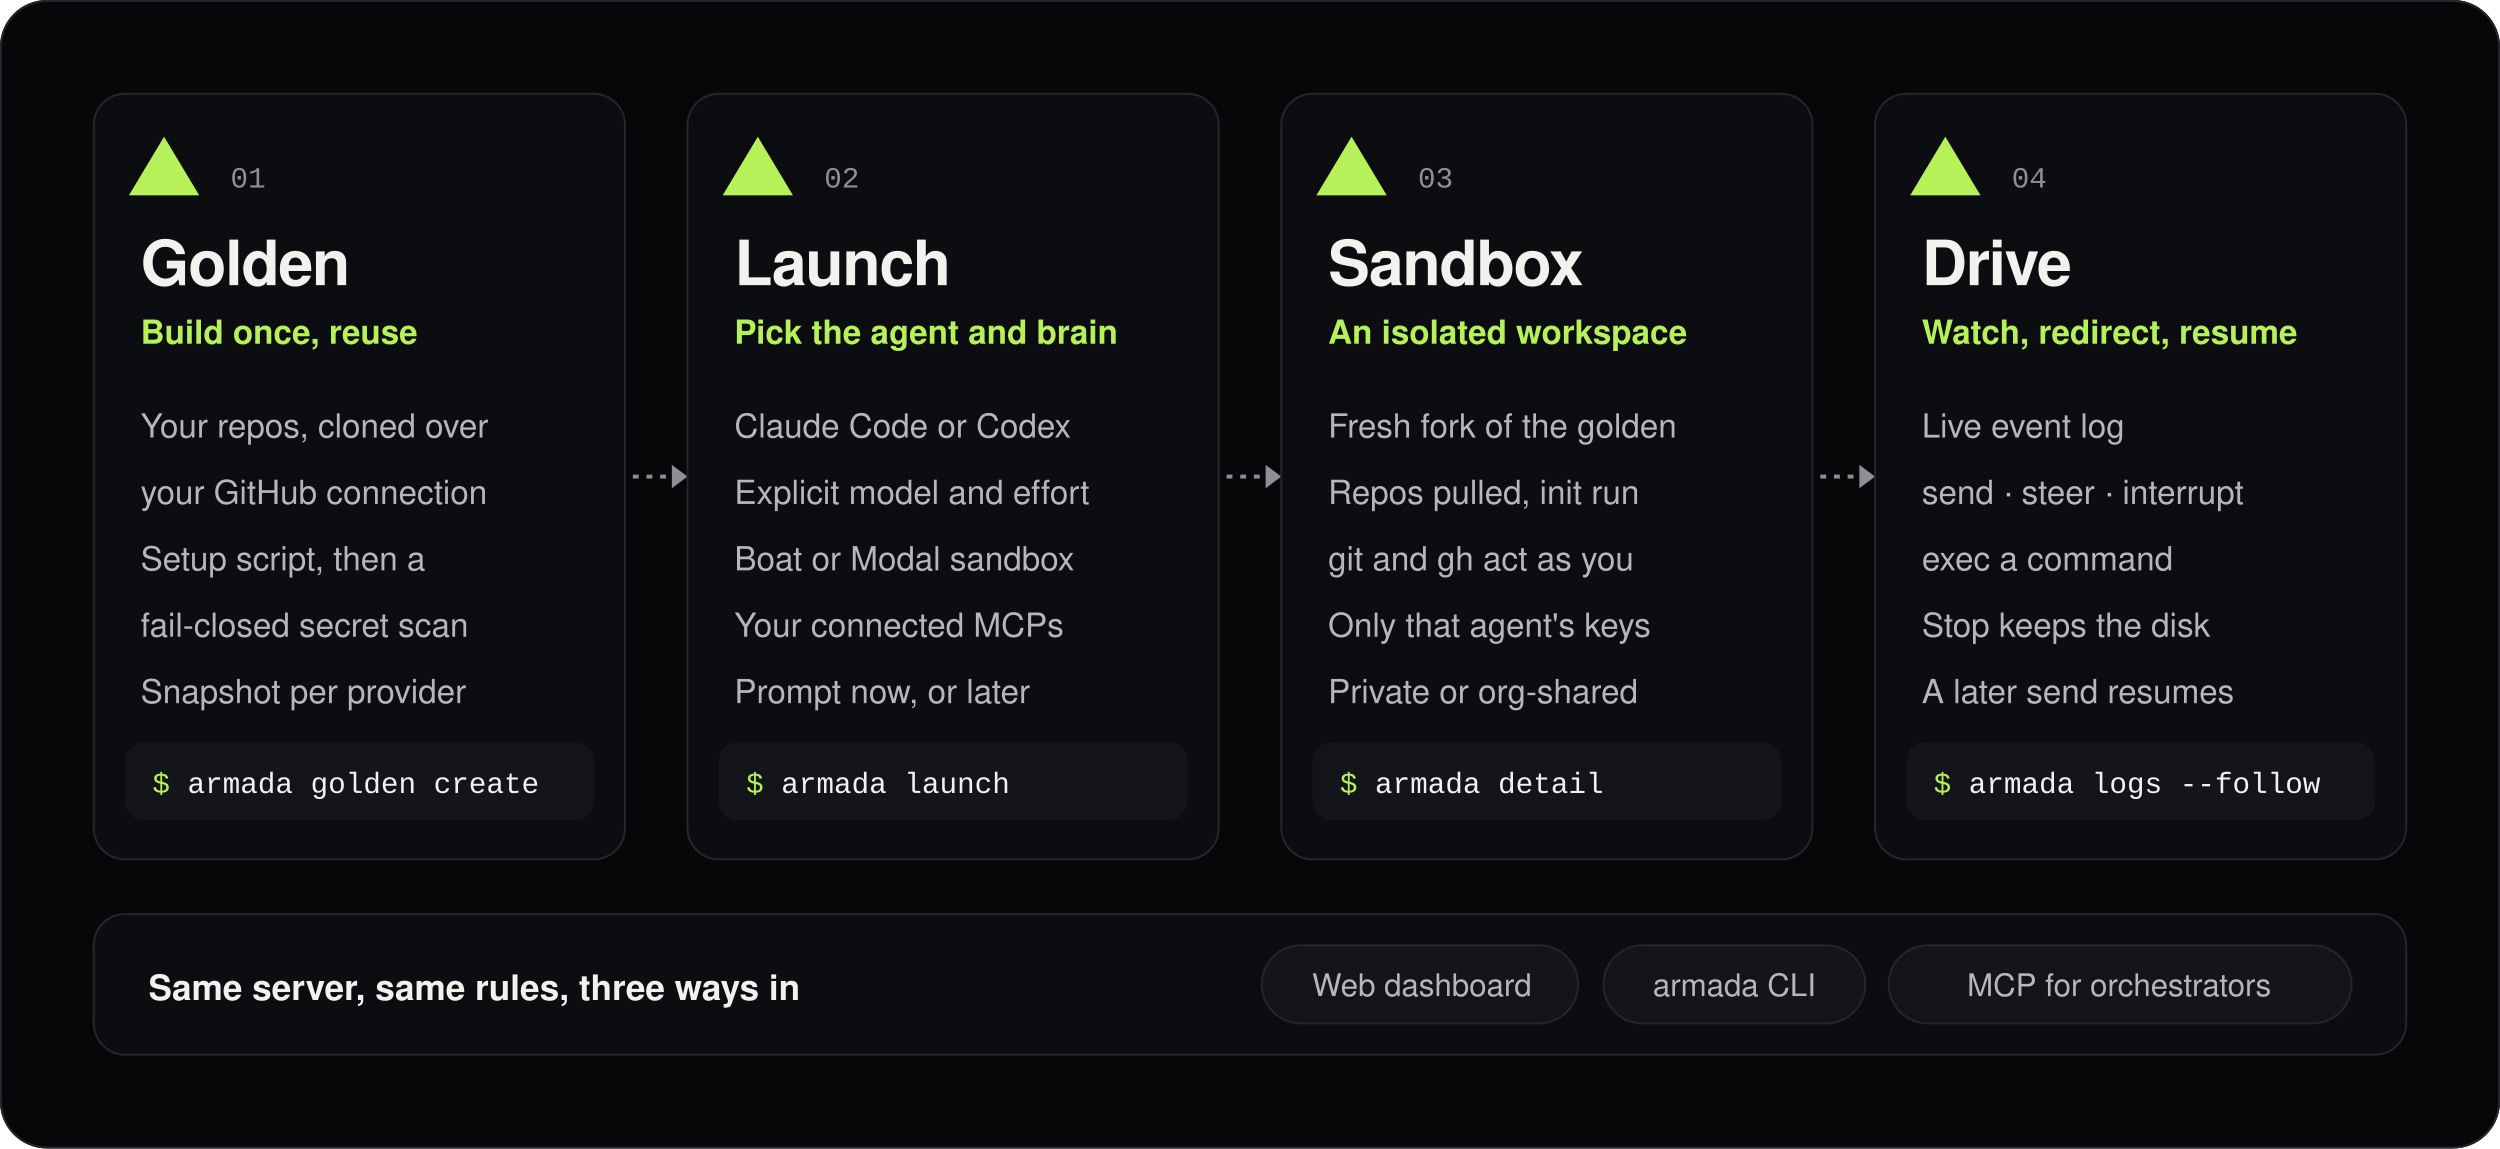
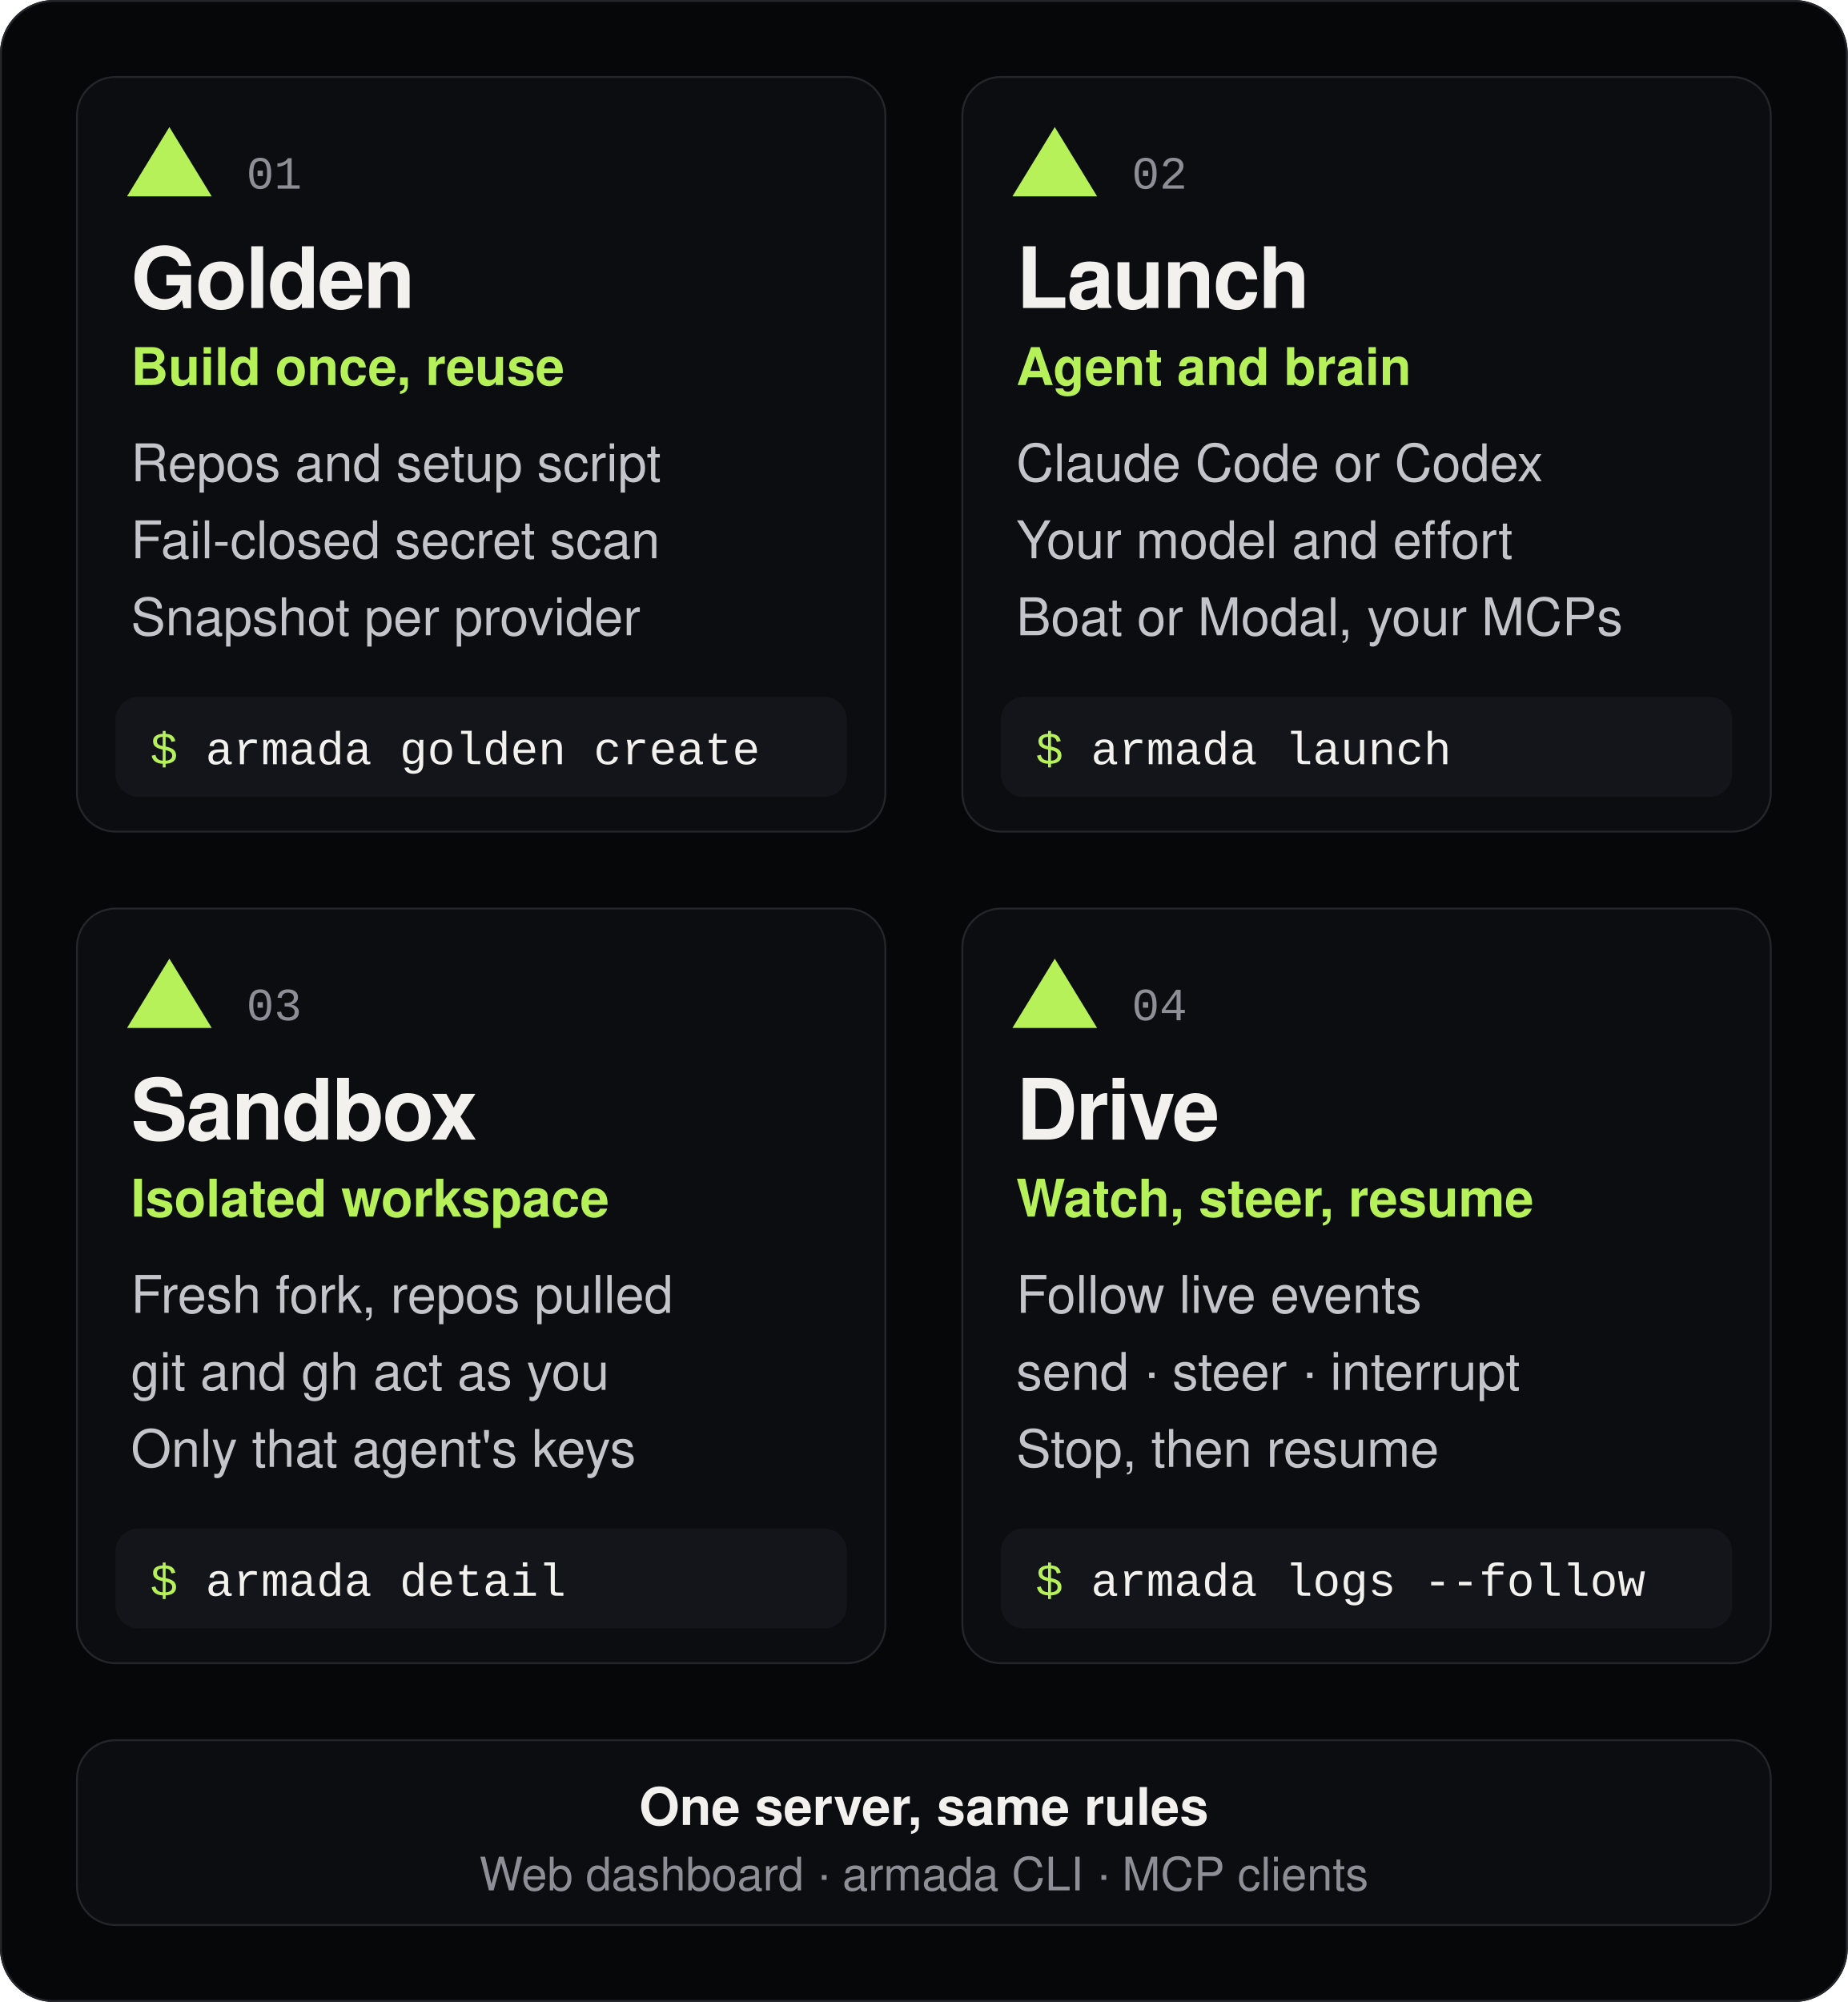
- <svg xmlns="http://www.w3.org/2000/svg" width="1280" height="588" viewBox="0 0 1280 588" role="img" aria-labelledby="t d">
-   <rect width="1280" height="588" rx="24" fill="#060709" />
-   <rect x="0.5" y="0.5" width="1279" height="587" rx="23.5" fill="none" stroke="#24262b" />
-   <g transform="translate(48 48)">
-     <rect width="272" height="392" rx="16" fill="#0c0d10" stroke="#24262b" />
-     <path d="M36 22L54 52H18Z" fill="#b6f15a" />
-     <text x="70" y="48" font-family="ui-monospace, SFMono-Regular, Menlo, Consolas, 'Liberation Mono', monospace" font-size="15" fill="#8e8e97">01</text>
-     <text x="24" y="98" font-family="-apple-system, BlinkMacSystemFont, 'Segoe UI', Helvetica, Arial, sans-serif" font-size="32" font-weight="700" letter-spacing="-0.6" fill="#f2f1ee">Golden</text>
-     <text x="24" y="128" font-family="-apple-system, BlinkMacSystemFont, 'Segoe UI', Helvetica, Arial, sans-serif" font-size="17" font-weight="600" fill="#b6f15a">Build once, reuse</text>
-     <text x="24" y="176" font-family="-apple-system, BlinkMacSystemFont, 'Segoe UI', Helvetica, Arial, sans-serif" font-size="17" fill="#b6b6bd">Your repos, cloned over</text>
-     <text x="24" y="210" font-family="-apple-system, BlinkMacSystemFont, 'Segoe UI', Helvetica, Arial, sans-serif" font-size="17" fill="#b6b6bd">your GitHub connection</text>
-     <text x="24" y="244" font-family="-apple-system, BlinkMacSystemFont, 'Segoe UI', Helvetica, Arial, sans-serif" font-size="17" fill="#b6b6bd">Setup script, then a</text>
-     <text x="24" y="278" font-family="-apple-system, BlinkMacSystemFont, 'Segoe UI', Helvetica, Arial, sans-serif" font-size="17" fill="#b6b6bd">fail-closed secret scan</text>
-     <text x="24" y="312" font-family="-apple-system, BlinkMacSystemFont, 'Segoe UI', Helvetica, Arial, sans-serif" font-size="17" fill="#b6b6bd">Snapshot per provider</text>
-     <rect x="16" y="332" width="240" height="40" rx="10" fill="#14151a" />
-     <text x="30" y="358" font-family="ui-monospace, SFMono-Regular, Menlo, Consolas, 'Liberation Mono', monospace" font-size="15" fill="#f2f1ee">
+ <svg xmlns="http://www.w3.org/2000/svg" width="960" height="1040" viewBox="0 0 960 1040" role="img" aria-labelledby="t d">
+   <rect width="960" height="1040" rx="28" fill="#060709" />
+   <rect x="0.5" y="0.5" width="959" height="1039" rx="27.5" fill="none" stroke="#24262b" />
+   <g transform="translate(40 40)">
+     <rect width="420" height="392" rx="20" fill="#0c0d10" stroke="#24262b" />
+     <path d="M48 26L70 62H26Z" fill="#b6f15a" />
+     <text x="88" y="58" font-family="ui-monospace, SFMono-Regular, Menlo, Consolas, 'Liberation Mono', monospace" font-size="24" fill="#8e8e97">01</text>
+     <text x="28" y="120" font-family="-apple-system, BlinkMacSystemFont, 'Segoe UI', Helvetica, Arial, sans-serif" font-size="44" font-weight="700" letter-spacing="-0.8" fill="#f2f1ee">Golden</text>
+     <text x="28" y="160" font-family="-apple-system, BlinkMacSystemFont, 'Segoe UI', Helvetica, Arial, sans-serif" font-size="27" font-weight="600" fill="#b6f15a">Build once, reuse</text>
+     <text x="28" y="210" font-family="-apple-system, BlinkMacSystemFont, 'Segoe UI', Helvetica, Arial, sans-serif" font-size="27" fill="#c4c4cb">Repos and setup script</text>
+     <text x="28" y="250" font-family="-apple-system, BlinkMacSystemFont, 'Segoe UI', Helvetica, Arial, sans-serif" font-size="27" fill="#c4c4cb">Fail-closed secret scan</text>
+     <text x="28" y="290" font-family="-apple-system, BlinkMacSystemFont, 'Segoe UI', Helvetica, Arial, sans-serif" font-size="27" fill="#c4c4cb">Snapshot per provider</text>
+     <rect x="20" y="322" width="380" height="52" rx="12" fill="#14151a" />
+     <text x="38" y="357" font-family="ui-monospace, SFMono-Regular, Menlo, Consolas, 'Liberation Mono', monospace" font-size="24" fill="#f2f1ee">
      <tspan fill="#b6f15a">$</tspan> armada golden create</text>
  </g>
-   <path d="M324 244.0H346" stroke="#8e8e97" stroke-width="2" stroke-dasharray="3 4" />
-   <path d="M344 238.0L352 244.0L344 250.0Z" fill="#8e8e97" />
-   <g transform="translate(352 48)">
-     <rect width="272" height="392" rx="16" fill="#0c0d10" stroke="#24262b" />
-     <path d="M36 22L54 52H18Z" fill="#b6f15a" />
-     <text x="70" y="48" font-family="ui-monospace, SFMono-Regular, Menlo, Consolas, 'Liberation Mono', monospace" font-size="15" fill="#8e8e97">02</text>
-     <text x="24" y="98" font-family="-apple-system, BlinkMacSystemFont, 'Segoe UI', Helvetica, Arial, sans-serif" font-size="32" font-weight="700" letter-spacing="-0.6" fill="#f2f1ee">Launch</text>
-     <text x="24" y="128" font-family="-apple-system, BlinkMacSystemFont, 'Segoe UI', Helvetica, Arial, sans-serif" font-size="17" font-weight="600" fill="#b6f15a">Pick the agent and brain</text>
-     <text x="24" y="176" font-family="-apple-system, BlinkMacSystemFont, 'Segoe UI', Helvetica, Arial, sans-serif" font-size="17" fill="#b6b6bd">Claude Code or Codex</text>
-     <text x="24" y="210" font-family="-apple-system, BlinkMacSystemFont, 'Segoe UI', Helvetica, Arial, sans-serif" font-size="17" fill="#b6b6bd">Explicit model and effort</text>
-     <text x="24" y="244" font-family="-apple-system, BlinkMacSystemFont, 'Segoe UI', Helvetica, Arial, sans-serif" font-size="17" fill="#b6b6bd">Boat or Modal sandbox</text>
-     <text x="24" y="278" font-family="-apple-system, BlinkMacSystemFont, 'Segoe UI', Helvetica, Arial, sans-serif" font-size="17" fill="#b6b6bd">Your connected MCPs</text>
-     <text x="24" y="312" font-family="-apple-system, BlinkMacSystemFont, 'Segoe UI', Helvetica, Arial, sans-serif" font-size="17" fill="#b6b6bd">Prompt now, or later</text>
-     <rect x="16" y="332" width="240" height="40" rx="10" fill="#14151a" />
-     <text x="30" y="358" font-family="ui-monospace, SFMono-Regular, Menlo, Consolas, 'Liberation Mono', monospace" font-size="15" fill="#f2f1ee">
+   <g transform="translate(500 40)">
+     <rect width="420" height="392" rx="20" fill="#0c0d10" stroke="#24262b" />
+     <path d="M48 26L70 62H26Z" fill="#b6f15a" />
+     <text x="88" y="58" font-family="ui-monospace, SFMono-Regular, Menlo, Consolas, 'Liberation Mono', monospace" font-size="24" fill="#8e8e97">02</text>
+     <text x="28" y="120" font-family="-apple-system, BlinkMacSystemFont, 'Segoe UI', Helvetica, Arial, sans-serif" font-size="44" font-weight="700" letter-spacing="-0.8" fill="#f2f1ee">Launch</text>
+     <text x="28" y="160" font-family="-apple-system, BlinkMacSystemFont, 'Segoe UI', Helvetica, Arial, sans-serif" font-size="27" font-weight="600" fill="#b6f15a">Agent and brain</text>
+     <text x="28" y="210" font-family="-apple-system, BlinkMacSystemFont, 'Segoe UI', Helvetica, Arial, sans-serif" font-size="27" fill="#c4c4cb">Claude Code or Codex</text>
+     <text x="28" y="250" font-family="-apple-system, BlinkMacSystemFont, 'Segoe UI', Helvetica, Arial, sans-serif" font-size="27" fill="#c4c4cb">Your model and effort</text>
+     <text x="28" y="290" font-family="-apple-system, BlinkMacSystemFont, 'Segoe UI', Helvetica, Arial, sans-serif" font-size="27" fill="#c4c4cb">Boat or Modal, your MCPs</text>
+     <rect x="20" y="322" width="380" height="52" rx="12" fill="#14151a" />
+     <text x="38" y="357" font-family="ui-monospace, SFMono-Regular, Menlo, Consolas, 'Liberation Mono', monospace" font-size="24" fill="#f2f1ee">
      <tspan fill="#b6f15a">$</tspan> armada launch</text>
  </g>
-   <path d="M628 244.0H650" stroke="#8e8e97" stroke-width="2" stroke-dasharray="3 4" />
-   <path d="M648 238.0L656 244.0L648 250.0Z" fill="#8e8e97" />
-   <g transform="translate(656 48)">
-     <rect width="272" height="392" rx="16" fill="#0c0d10" stroke="#24262b" />
-     <path d="M36 22L54 52H18Z" fill="#b6f15a" />
-     <text x="70" y="48" font-family="ui-monospace, SFMono-Regular, Menlo, Consolas, 'Liberation Mono', monospace" font-size="15" fill="#8e8e97">03</text>
-     <text x="24" y="98" font-family="-apple-system, BlinkMacSystemFont, 'Segoe UI', Helvetica, Arial, sans-serif" font-size="32" font-weight="700" letter-spacing="-0.6" fill="#f2f1ee">Sandbox</text>
-     <text x="24" y="128" font-family="-apple-system, BlinkMacSystemFont, 'Segoe UI', Helvetica, Arial, sans-serif" font-size="17" font-weight="600" fill="#b6f15a">An isolated workspace</text>
-     <text x="24" y="176" font-family="-apple-system, BlinkMacSystemFont, 'Segoe UI', Helvetica, Arial, sans-serif" font-size="17" fill="#b6b6bd">Fresh fork of the golden</text>
-     <text x="24" y="210" font-family="-apple-system, BlinkMacSystemFont, 'Segoe UI', Helvetica, Arial, sans-serif" font-size="17" fill="#b6b6bd">Repos pulled, init run</text>
-     <text x="24" y="244" font-family="-apple-system, BlinkMacSystemFont, 'Segoe UI', Helvetica, Arial, sans-serif" font-size="17" fill="#b6b6bd">git and gh act as you</text>
-     <text x="24" y="278" font-family="-apple-system, BlinkMacSystemFont, 'Segoe UI', Helvetica, Arial, sans-serif" font-size="17" fill="#b6b6bd">Only that agent's keys</text>
-     <text x="24" y="312" font-family="-apple-system, BlinkMacSystemFont, 'Segoe UI', Helvetica, Arial, sans-serif" font-size="17" fill="#b6b6bd">Private or org-shared</text>
-     <rect x="16" y="332" width="240" height="40" rx="10" fill="#14151a" />
-     <text x="30" y="358" font-family="ui-monospace, SFMono-Regular, Menlo, Consolas, 'Liberation Mono', monospace" font-size="15" fill="#f2f1ee">
+   <g transform="translate(40 472)">
+     <rect width="420" height="392" rx="20" fill="#0c0d10" stroke="#24262b" />
+     <path d="M48 26L70 62H26Z" fill="#b6f15a" />
+     <text x="88" y="58" font-family="ui-monospace, SFMono-Regular, Menlo, Consolas, 'Liberation Mono', monospace" font-size="24" fill="#8e8e97">03</text>
+     <text x="28" y="120" font-family="-apple-system, BlinkMacSystemFont, 'Segoe UI', Helvetica, Arial, sans-serif" font-size="44" font-weight="700" letter-spacing="-0.8" fill="#f2f1ee">Sandbox</text>
+     <text x="28" y="160" font-family="-apple-system, BlinkMacSystemFont, 'Segoe UI', Helvetica, Arial, sans-serif" font-size="27" font-weight="600" fill="#b6f15a">Isolated workspace</text>
+     <text x="28" y="210" font-family="-apple-system, BlinkMacSystemFont, 'Segoe UI', Helvetica, Arial, sans-serif" font-size="27" fill="#c4c4cb">Fresh fork, repos pulled</text>
+     <text x="28" y="250" font-family="-apple-system, BlinkMacSystemFont, 'Segoe UI', Helvetica, Arial, sans-serif" font-size="27" fill="#c4c4cb">git and gh act as you</text>
+     <text x="28" y="290" font-family="-apple-system, BlinkMacSystemFont, 'Segoe UI', Helvetica, Arial, sans-serif" font-size="27" fill="#c4c4cb">Only that agent's keys</text>
+     <rect x="20" y="322" width="380" height="52" rx="12" fill="#14151a" />
+     <text x="38" y="357" font-family="ui-monospace, SFMono-Regular, Menlo, Consolas, 'Liberation Mono', monospace" font-size="24" fill="#f2f1ee">
      <tspan fill="#b6f15a">$</tspan> armada detail</text>
  </g>
-   <path d="M932 244.0H954" stroke="#8e8e97" stroke-width="2" stroke-dasharray="3 4" />
-   <path d="M952 238.0L960 244.0L952 250.0Z" fill="#8e8e97" />
-   <g transform="translate(960 48)">
-     <rect width="272" height="392" rx="16" fill="#0c0d10" stroke="#24262b" />
-     <path d="M36 22L54 52H18Z" fill="#b6f15a" />
-     <text x="70" y="48" font-family="ui-monospace, SFMono-Regular, Menlo, Consolas, 'Liberation Mono', monospace" font-size="15" fill="#8e8e97">04</text>
-     <text x="24" y="98" font-family="-apple-system, BlinkMacSystemFont, 'Segoe UI', Helvetica, Arial, sans-serif" font-size="32" font-weight="700" letter-spacing="-0.6" fill="#f2f1ee">Drive</text>
-     <text x="24" y="128" font-family="-apple-system, BlinkMacSystemFont, 'Segoe UI', Helvetica, Arial, sans-serif" font-size="17" font-weight="600" fill="#b6f15a">Watch, redirect, resume</text>
-     <text x="24" y="176" font-family="-apple-system, BlinkMacSystemFont, 'Segoe UI', Helvetica, Arial, sans-serif" font-size="17" fill="#b6b6bd">Live event log</text>
-     <text x="24" y="210" font-family="-apple-system, BlinkMacSystemFont, 'Segoe UI', Helvetica, Arial, sans-serif" font-size="17" fill="#b6b6bd">send · steer · interrupt</text>
-     <text x="24" y="244" font-family="-apple-system, BlinkMacSystemFont, 'Segoe UI', Helvetica, Arial, sans-serif" font-size="17" fill="#b6b6bd">exec a command</text>
-     <text x="24" y="278" font-family="-apple-system, BlinkMacSystemFont, 'Segoe UI', Helvetica, Arial, sans-serif" font-size="17" fill="#b6b6bd">Stop keeps the disk</text>
-     <text x="24" y="312" font-family="-apple-system, BlinkMacSystemFont, 'Segoe UI', Helvetica, Arial, sans-serif" font-size="17" fill="#b6b6bd">A later send resumes</text>
-     <rect x="16" y="332" width="240" height="40" rx="10" fill="#14151a" />
-     <text x="30" y="358" font-family="ui-monospace, SFMono-Regular, Menlo, Consolas, 'Liberation Mono', monospace" font-size="15" fill="#f2f1ee">
+   <g transform="translate(500 472)">
+     <rect width="420" height="392" rx="20" fill="#0c0d10" stroke="#24262b" />
+     <path d="M48 26L70 62H26Z" fill="#b6f15a" />
+     <text x="88" y="58" font-family="ui-monospace, SFMono-Regular, Menlo, Consolas, 'Liberation Mono', monospace" font-size="24" fill="#8e8e97">04</text>
+     <text x="28" y="120" font-family="-apple-system, BlinkMacSystemFont, 'Segoe UI', Helvetica, Arial, sans-serif" font-size="44" font-weight="700" letter-spacing="-0.8" fill="#f2f1ee">Drive</text>
+     <text x="28" y="160" font-family="-apple-system, BlinkMacSystemFont, 'Segoe UI', Helvetica, Arial, sans-serif" font-size="27" font-weight="600" fill="#b6f15a">Watch, steer, resume</text>
+     <text x="28" y="210" font-family="-apple-system, BlinkMacSystemFont, 'Segoe UI', Helvetica, Arial, sans-serif" font-size="27" fill="#c4c4cb">Follow live events</text>
+     <text x="28" y="250" font-family="-apple-system, BlinkMacSystemFont, 'Segoe UI', Helvetica, Arial, sans-serif" font-size="27" fill="#c4c4cb">send · steer · interrupt</text>
+     <text x="28" y="290" font-family="-apple-system, BlinkMacSystemFont, 'Segoe UI', Helvetica, Arial, sans-serif" font-size="27" fill="#c4c4cb">Stop, then resume</text>
+     <rect x="20" y="322" width="380" height="52" rx="12" fill="#14151a" />
+     <text x="38" y="357" font-family="ui-monospace, SFMono-Regular, Menlo, Consolas, 'Liberation Mono', monospace" font-size="24" fill="#f2f1ee">
      <tspan fill="#b6f15a">$</tspan> armada logs --follow</text>
  </g>
-   <g transform="translate(48 468)">
-     <rect width="1184" height="72" rx="16" fill="#0c0d10" stroke="#24262b" />
-     <text x="28" y="44" font-family="-apple-system, BlinkMacSystemFont, 'Segoe UI', Helvetica, Arial, sans-serif" font-size="18" font-weight="600" fill="#f2f1ee">Same server, same rules, three ways in</text>
-     <rect x="919" y="16" width="237" height="40" rx="20" fill="#14151a" stroke="#24262b" />
-     <text x="1037" y="42" text-anchor="middle" font-family="-apple-system, BlinkMacSystemFont, 'Segoe UI', Helvetica, Arial, sans-serif" font-size="16" fill="#b6b6bd">MCP for orchestrators</text>
-     <rect x="773" y="16" width="134" height="40" rx="20" fill="#14151a" stroke="#24262b" />
-     <text x="840" y="42" text-anchor="middle" font-family="-apple-system, BlinkMacSystemFont, 'Segoe UI', Helvetica, Arial, sans-serif" font-size="16" fill="#b6b6bd">armada CLI</text>
-     <rect x="598" y="16" width="162" height="40" rx="20" fill="#14151a" stroke="#24262b" />
-     <text x="680" y="42" text-anchor="middle" font-family="-apple-system, BlinkMacSystemFont, 'Segoe UI', Helvetica, Arial, sans-serif" font-size="16" fill="#b6b6bd">Web dashboard</text>
+   <g transform="translate(40 904)">
+     <rect width="880" height="96" rx="20" fill="#0c0d10" stroke="#24262b" />
+     <text x="440" y="44" text-anchor="middle" font-family="-apple-system, BlinkMacSystemFont, 'Segoe UI', Helvetica, Arial, sans-serif" font-size="27" font-weight="600" fill="#f2f1ee">One server, same rules</text>
+     <text x="440" y="78" text-anchor="middle" font-family="-apple-system, BlinkMacSystemFont, 'Segoe UI', Helvetica, Arial, sans-serif" font-size="24" fill="#8e8e97">Web dashboard  ·  armada CLI  ·  MCP clients</text>
  </g>
</svg>
